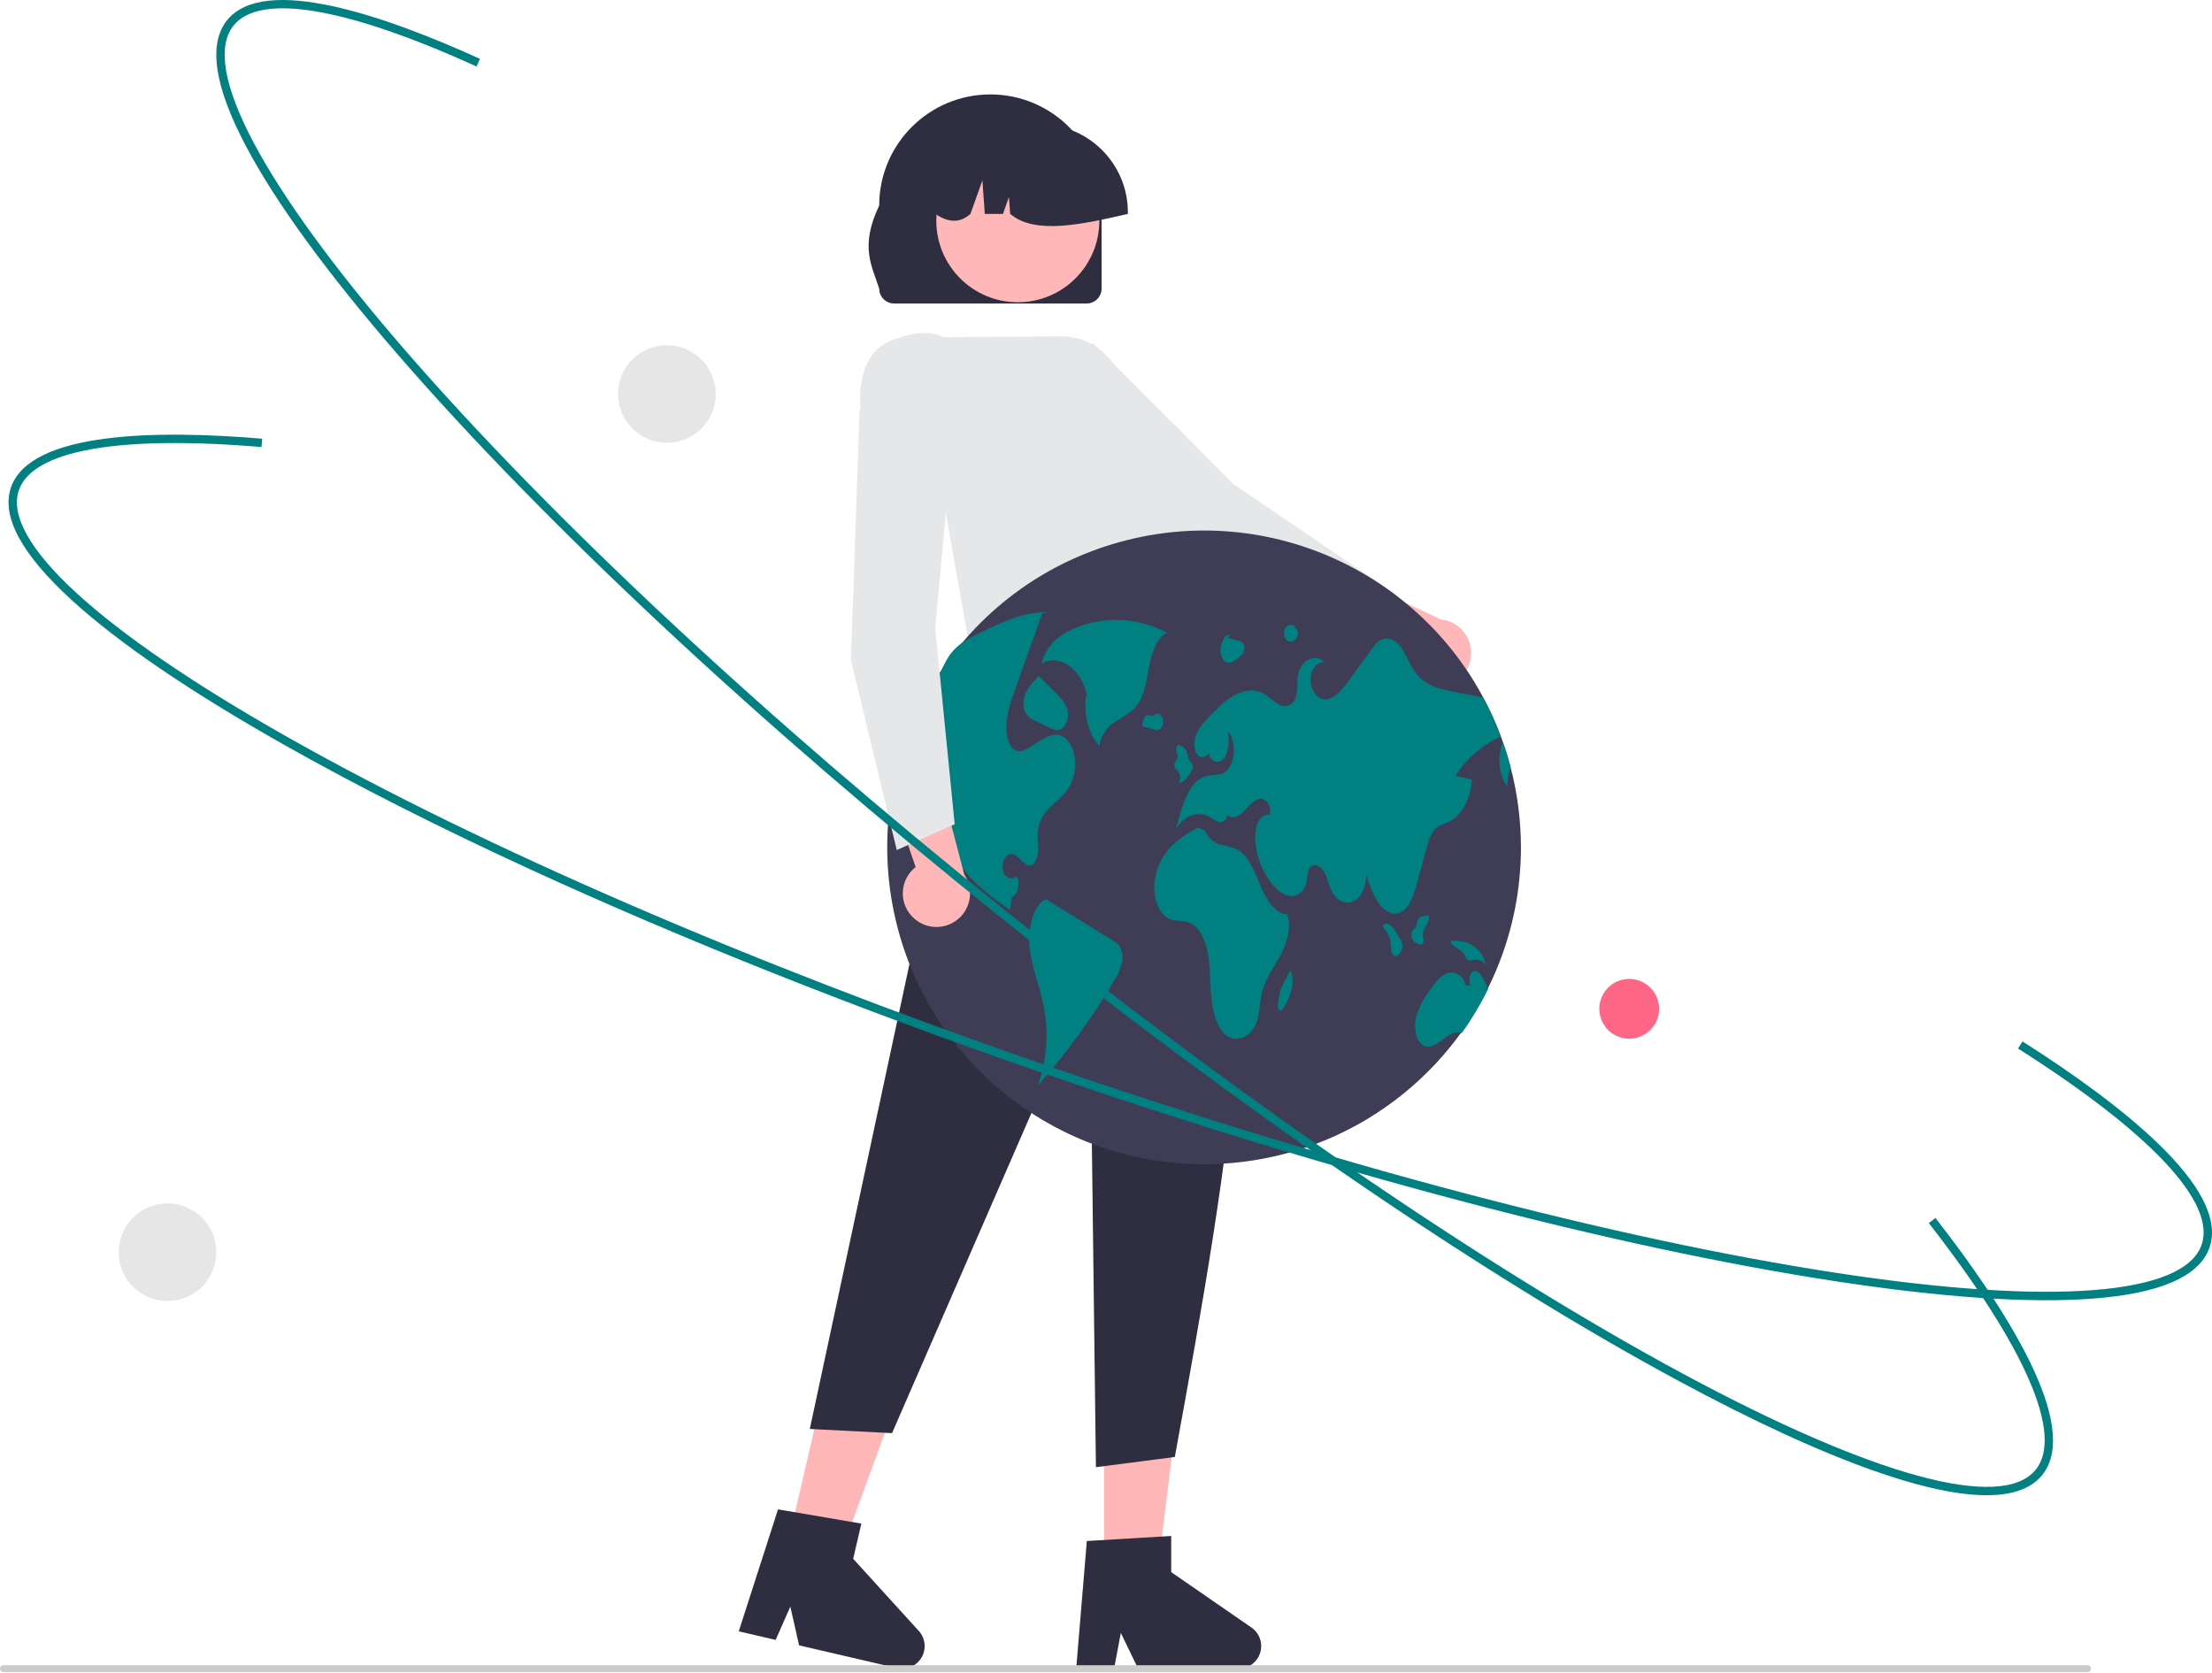
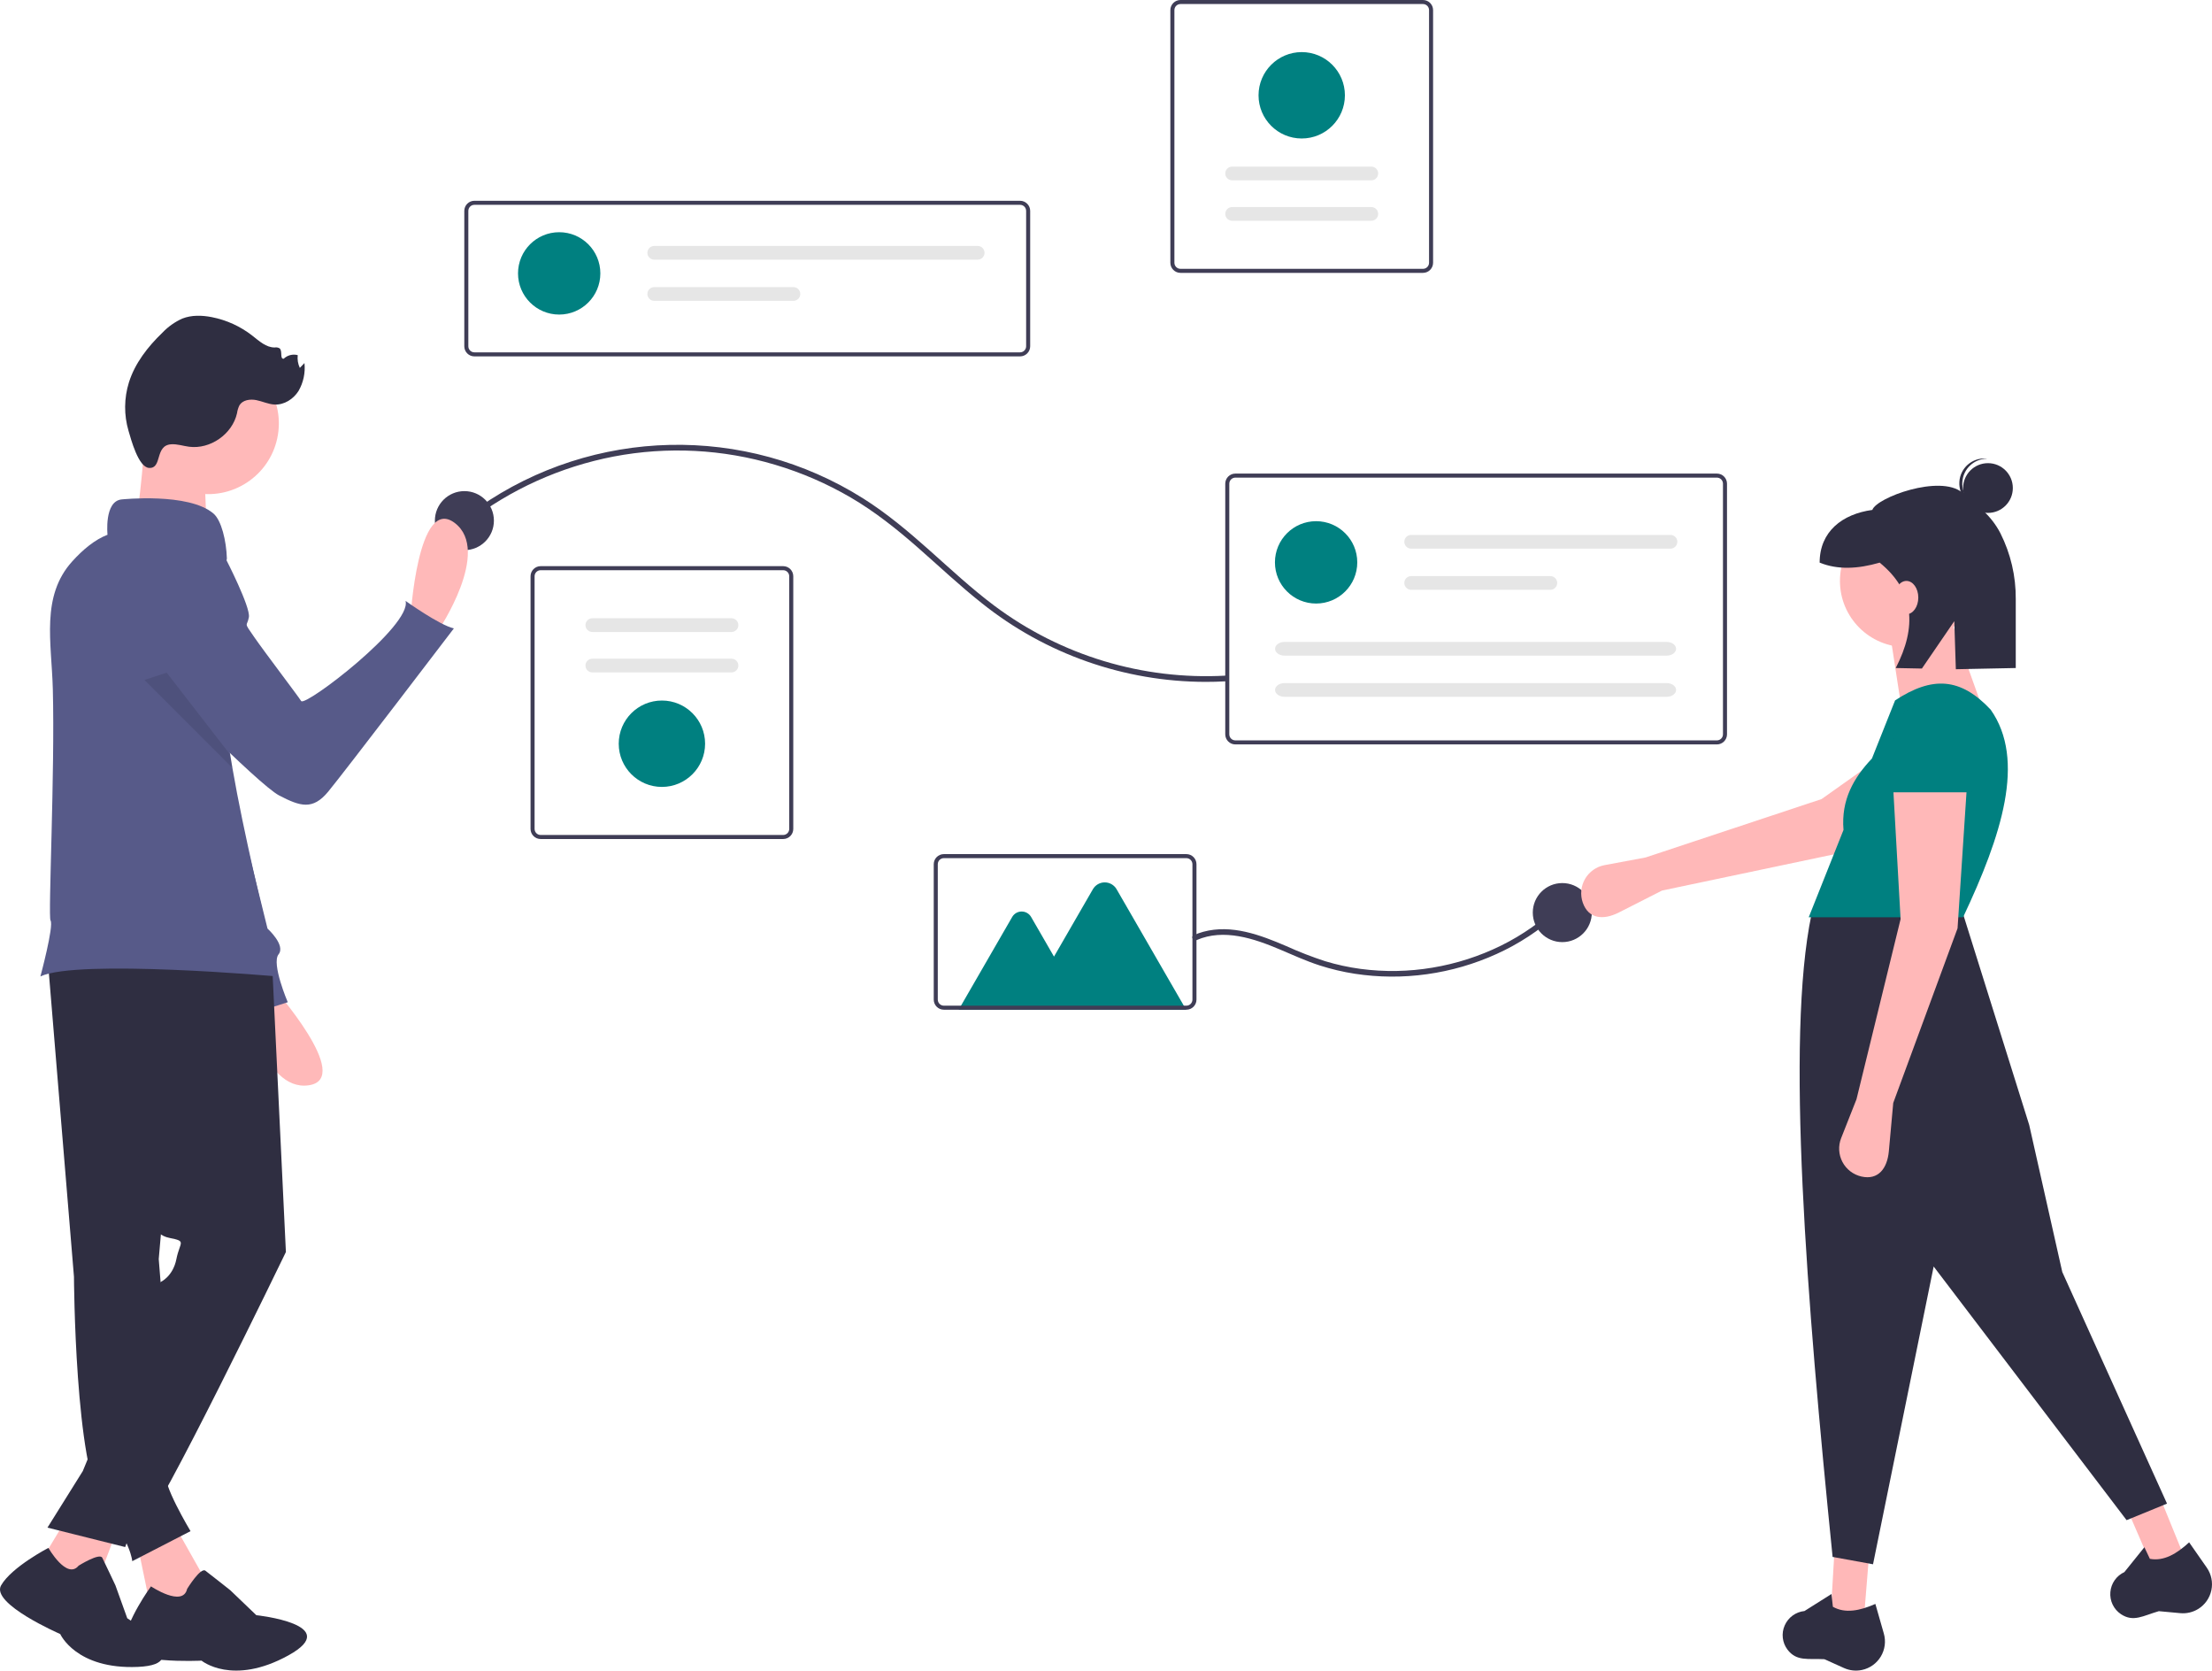
- <svg xmlns="http://www.w3.org/2000/svg" data-name="Layer 1" width="792.086" height="598.836" viewBox="0 0 792.086 598.836">
-   <path id="a7c5c542-e960-402d-86b7-e161a3e2924b-174" data-name="Path 2996" d="M720.356,396.315a11.965,11.965,0,0,1-13.667-12.231l-39.677-15.248,17.965-12.851,34.924,16.45a12.026,12.026,0,0,1,.454,23.881Z" transform="translate(-203.9569 -150.5819)" fill="#ffb7b7" />
-   <path id="b1c26e50-8516-4a28-8986-b88082ea0766-175" data-name="Path 2997" d="M697.683,385.376l6.195-21.853-.305-.208-58.03-39.42L595.38,273.563l-29.221,11.675,1.919,9.249.125.113,66.695,59.738.062.03Z" transform="translate(-203.9569 -150.5819)" fill="#e6e7e8" />
-   <polygon points="434.278 284.709 344.469 272.12 352.374 217.013 418.492 217.013 434.278 284.709" fill="#ffb6b6" />
-   <polygon points="281.679 554.553 300.102 558.834 325.381 489.813 298.192 483.495 281.679 554.553" fill="#ffb6b6" />
-   <path d="M468.495,734.795l13.211,3.07,5.257-11.925,3.141,13.877,35.04,8.143A8.087,8.087,0,0,0,532.957,734.641l-23.491-25.828,2.93-12.61-29.84-5.083Z" transform="translate(-203.9569 -150.5819)" fill="#2f2e41" />
-   <polygon points="395.352 564.819 414.265 564.819 423.266 491.867 395.352 491.867 395.352 564.819" fill="#ffb6b6" />
-   <path d="M589.326,748.171h13.563l2.421-12.806,6.201,12.806h35.974a8.087,8.087,0,0,0,4.595-14.741l-28.728-19.84V700.644L593.136,702.447Z" transform="translate(-203.9569 -150.5819)" fill="#2f2e41" />
-   <path d="M547.291,413.351l87.829-6.986c25.918,60.542,9.438,157.191-10.48,265.99l-28.25,3.653-2.191-174.827L523.382,663.822l-29.443-1.505Z" transform="translate(-203.9569 -150.5819)" fill="#2f2e41" />
-   <path id="be563295-45cb-4583-a2cc-1b51a6e0af2d-176" data-name="Path 3002" d="M598.415,253.926V224.212a39.816,39.816,0,1,0-79.632,0c-7.018,14.623-2.627,21.576,0,29.714a5.355,5.355,0,0,0,5.346,5.346h68.937A5.355,5.355,0,0,0,598.415,253.926Z" transform="translate(-203.9569 -150.5819)" fill="#2f2e41" />
-   <circle id="e6de18e8-d8d7-4938-bc85-74b57e27a471" data-name="Ellipse 572" cx="364.468" cy="79.05" r="29.192" fill="#ffb7b7" />
-   <path id="b4d76e12-782b-49dd-9dc2-b18e04e0f0ec-177" data-name="Path 3003" d="M607.834,226.589A31.531,31.531,0,0,0,576.338,195.093h-5.943a31.531,31.531,0,0,0-31.496,31.496l0,.595c4.451,3.043,8.676,3.488,12.559,0l4.283-11.994.857,11.994H563.09l2.164-6.051.433,6.051c8.768,7.467,25.348,3.889,42.147,0Z" transform="translate(-203.9569 -150.5819)" fill="#2f2e41" />
-   <path id="a580674d-06d2-46e1-9b07-6683bd33a718-178" data-name="Path 3004" d="M551.403,383.701l74.325-2.828,4.155-48.624c3.204-8.9,3.256-16.547.154-22.713a22.736,22.736,0,0,0-12.552-10.849l-16.263-19.643a22.136,22.136,0,0,0-17.184-8.011l-42.259.289c-1.018-.612-7.197-3.752-19.382,1.527-13.216,5.728-10.147,25.628-10.114,25.828l.031.187.145.127,28.108,23.675Z" transform="translate(-203.9569 -150.5819)" fill="#e6e7e8" />
-   <path id="ba19af05-e5c9-4e56-8465-909fb7fb4880-179" data-name="Path 2960" d="M205.204,749.418h746.281a1.247,1.247,0,0,0,0-2.494H205.204a1.247,1.247,0,0,0,0,2.494Z" transform="translate(-203.9569 -150.5819)" fill="#ccc" />
-   <path d="M748.583,454.277a113.455,113.455,0,1,1-7.183-39.952c.247.666.489,1.332.723,2.005v.006q1.571,4.436,2.767,9.036A114.226,114.226,0,0,1,748.583,454.277Z" transform="translate(-203.9569 -150.5819)" fill="#3f3d56" />
-   <path d="M621.866,377.214a38.323,38.323,0,0,0-33.644-1.376c-4.704,2.047-9.657,5.72-11.226,12.351,6.347-3.746,14.562,2.172,16.196,11.666l-.381.105c-.863,6.576,1.063,13.735,4.791,17.812a12.528,12.528,0,0,1,6.013-8.918c2.739-1.801,5.769-3.109,7.86-6.204,2.478-3.669,3.108-9.032,4.092-13.924S618.42,378.577,621.866,377.214Z" transform="translate(-203.9569 -150.5819)" fill="#008080" />
-   <path d="M586.34,433.171c-1.758,2.64-4.106,4.296-6.212,6.358a14.301,14.301,0,0,0-4.518,8.446c-.267,2.297.146,4.632.089,6.955-.057,2.322-.831,4.937-2.411,5.514-2.494.901-4.398-3.731-6.961-4.055-2.037-.254-3.871,2.951-3.281,5.73s3.363,4.01,4.956,2.196c1.44,2.418.425,6.802-1.739,7.545-.229,1.523-.457,3.04-.679,4.562-5.47-3.826-10.997-7.716-15.648-13.319a40.429,40.429,0,0,1-9.214-21.778c-.603-6.441.292-13.808-2.665-18.764-2.367-3.966-6.428-4.842-10.083-4.594-.666.044-1.339.121-2.005.203a112.969,112.969,0,0,1,8.179-18.719,8.013,8.013,0,0,0,2.05-1.276c3.401-2.887,4.912-8.731,7.672-12.774q.267-.39.552-.761c2.824-3.687,6.606-5.584,10.261-7.348,8.091-3.928,16.416-7.907,24.957-7.361l-2.43.235q-4.255,11.917-8.516,23.834-.647,1.827-1.307,3.661c-1.612,4.518-3.274,9.328-3.027,14.385.146,2.995,1.187,6.193,3.166,7.221,1.847.952,3.864-.216,5.647-1.371.755-.482,1.504-.965,2.259-1.453,2.71-1.745,5.711-3.534,8.573-2.367,2.621,1.066,4.556,4.626,4.924,8.465A16.923,16.923,0,0,1,586.34,433.171Z" transform="translate(-203.9569 -150.5819)" fill="#008080" />
-   <path d="M602.455,487.411q-11.87-7.309-23.741-14.617l.134-.346c-4.92,1.874-6.963,10.62-6.15,17.772s3.57,13.546,4.963,20.515a54.454,54.454,0,0,1-2.053,28.573,234.006,234.006,0,0,0,27.489-37.879,20.265,20.265,0,0,0,2.487-5.514,8.771,8.771,0,0,0-.581-6.238A6.945,6.945,0,0,0,602.455,487.411Z" transform="translate(-203.9569 -150.5819)" fill="#008080" />
-   <path d="M571.223,398.767a8.751,8.751,0,0,0-.401,6.364,7.054,7.054,0,0,0,3.941,3.65l4.373,2.167c1.455.721,3.023,1.449,4.506.856,1.789-.716,3.029-3.52,2.708-6.123-.341-2.77-2.088-4.676-3.702-6.298q-3.39-3.406-6.78-6.812l-1.274,1.56A17.01,17.01,0,0,0,571.223,398.767Z" transform="translate(-203.9569 -150.5819)" fill="#008080" />
-   <path d="M725.142,428.38q2.951.695,5.901,1.39c-.343,6.644-3.636,12.793-8.052,15.02-1.84.927-3.89,1.269-5.413,3.001-1.377,1.574-2.075,4.023-2.716,6.364q-1.685,6.13-3.37,12.26c-1.206,4.404-2.754,9.296-5.889,10.883-2.691,1.364-5.768-.305-7.837-3.103-2.069-2.798-3.331-6.561-4.556-10.229.076,3.998-1.783,7.919-4.416,9.309-2.64,1.39-5.851.133-7.615-2.97-1.269-2.227-1.796-5.165-3.04-7.424-1.244-2.259-3.852-3.553-5.21-1.434-.895,1.409-.781,3.566-1.225,5.356a5.816,5.816,0,0,1-4.861,4.677,8.105,8.105,0,0,1-5.819-2.659,26.358,26.358,0,0,1-7.228-14.576,17.388,17.388,0,0,1,.203-7.97c.78-2.468,2.665-4.372,4.537-3.902,1.231-2.602-1.199-6.054-3.388-5.749-2.196.305-3.915,2.659-5.717,4.467-1.796,1.808-4.309,3.122-6.117,1.326a2.481,2.481,0,0,1-2.324,2.629q-.097.006-.195.004a8.998,8.998,0,0,1-3.281-1.739c-4.144-2.583-9.404-.869-12.348,4.017,1.84-7.83,4.537-16.816,10.191-18.656,2.31-.755,4.829-.133,7.012-1.44,3.865-2.316,4.645-11.067,1.307-14.677.425,3.414.343,7.399-1.459,9.734-1.802,2.335-5.584.812-5.356-2.64a2.313,2.313,0,0,1-4.302.914c-1.199-1.827-1.098-4.816-.247-6.999a16.486,16.486,0,0,1,3.699-5.254c3.014-3.23,6.073-6.498,9.563-8.528,3.496-2.031,7.532-2.716,11.035-.698,1.847,1.066,3.471,2.843,5.356,3.782a3.969,3.969,0,0,0,5.465-1.28q.032-.051.062-.104c1.402-2.462.742-6.117,1.263-9.195.933-5.438,6.371-7.983,9.385-4.391-2.253-.577-4.581,2.088-4.861,5.318-.285,3.23,1.345,6.491,3.528,7.469,3.668,1.624,7.259-2.462,10.032-6.244q4.34-5.939,8.693-11.872a14.345,14.345,0,0,1,1.555-1.891,5.002,5.002,0,0,1,6.834-.14c2.932,2.392,4.309,7.297,6.714,10.673,3.49,4.905,8.712,6.098,13.573,7.05q5.435,1.057,10.876,2.126a112.696,112.696,0,0,1,6.314,13.941A38.211,38.211,0,0,0,725.142,428.38Z" transform="translate(-203.9569 -150.5819)" fill="#008080" />
-   <path d="M744.89,425.373a22.872,22.872,0,0,0-1.206,6.796c-3.109-3.795-3.604-10.908-1.561-15.832Q743.694,420.772,744.89,425.373Z" transform="translate(-203.9569 -150.5819)" fill="#008080" />
-   <path d="M736.856,504.73a113.768,113.768,0,0,1-9.455,15.819c-2.284-.977-4.74.768-6.879,2.405-2.234,1.713-4.918,3.382-7.209,1.821-2.341-1.599-3.097-6.073-2.354-9.62a25.632,25.632,0,0,1,4.391-9.036c1.904-2.843,3.941-5.793,6.587-6.898,2.652-1.104,6.06.457,6.834,4.226l1.878-.064c-1.053-1.447-.501-4.442.914-4.969,1.631-.615,3.046,1.624,4.01,3.604C736.006,502.915,736.444,503.816,736.856,504.73Z" transform="translate(-203.9569 -150.5819)" fill="#008080" />
-   <path d="M664.92,477.927c-4.037.254-7.235-4.716-9.36-9.606s-4.064-10.481-7.707-12.97c-2.081-1.422-4.455-1.617-6.712-2.306a8.311,8.311,0,0,1-5.7-5.019l-2.561-1.035a38.461,38.461,0,0,0-9.723,6.933,21.732,21.732,0,0,0-5.794,12.666c-.489,5.126,1.317,10.842,4.693,12.768,2.667,1.522,5.772.563,8.474,1.955,3.376,1.74,5.38,6.796,6.138,11.788s.566,10.179,1.109,15.228,2.039,10.301,5.134,12.888c3.874,3.237,9.558.547,11.296-5.346.852-2.891.823-6.153,1.461-9.153,1.123-5.284,4.153-9.205,6.556-13.54S666.518,482.958,664.92,477.927Z" transform="translate(-203.9569 -150.5819)" fill="#008080" />
-   <path d="M625.026,426a10.773,10.773,0,0,1,1.051,1.116,3.667,3.667,0,0,1-.065,3.787,3.523,3.523,0,0,0,2.523-1.282,16.216,16.216,0,0,0,1.934-2.725,2.97,2.97,0,0,0,.57-2.377c-.191-.544-.642-.776-.958-1.186a8.059,8.059,0,0,1-.885-2.57,4.635,4.635,0,0,0-3.359-3.54l.202.039a1.919,1.919,0,0,0-.899,2.044c.123.792.631,1.449.581,2.257-.073,1.161-1.233,1.706-1.305,2.868A2.217,2.217,0,0,0,625.026,426Z" transform="translate(-203.9569 -150.5819)" fill="#008080" />
-   <path d="M618.108,406.266l.018-.004a3.241,3.241,0,0,0,.344-.367Z" transform="translate(-203.9569 -150.5819)" fill="#008080" />
-   <path d="M619.319,411.717a3.521,3.521,0,0,0,1.096-3.49c-.293-1.32-1.331-2.208-2.289-1.964a2.333,2.333,0,0,1-2.169.639c-.592-.152-1.242-.545-1.755-.099a2.657,2.657,0,0,0-.598,1.167q-.285.875-.57,1.75a1.104,1.104,0,0,0-.067.663.562.562,0,0,0,.431.343q1.71.504,3.42,1.008A2.947,2.947,0,0,0,619.319,411.717Z" transform="translate(-203.9569 -150.5819)" fill="#008080" />
-   <path d="M705.391,486.974q-.791-1.294-1.581-2.589a8.648,8.648,0,0,0-2.083-2.616,1.846,1.846,0,0,0-2.601.23l-.028.034.064.493a11.13,11.13,0,0,1,2.777,5.418c.12.882.078,1.794.184,2.68a3.126,3.126,0,0,0,.976,2.186c.83.554,1.804-.263,2.395-1.26a4.34,4.34,0,0,0,.672-2.763A4.844,4.844,0,0,0,705.391,486.974Z" transform="translate(-203.9569 -150.5819)" fill="#008080" />
-   <path d="M713.659,488.097a5.975,5.975,0,0,0-.193-2.409,5.288,5.288,0,0,1,.805-2.998,9.747,9.747,0,0,0,1.254-2.749,2.3,2.3,0,0,0-.06-1.346c-.174-.392-.597-.571-.839-.26l.519.334a4.723,4.723,0,0,0-2.105.102,2.605,2.605,0,0,0-1.595,1.798,11.13,11.13,0,0,1-.418,1.866c-.309.636-.908.848-1.285,1.406a3.361,3.361,0,0,0,.053,3.193,3.727,3.727,0,0,0,2.108,1.658C712.535,488.918,713.369,488.93,713.659,488.097Z" transform="translate(-203.9569 -150.5819)" fill="#008080" />
-   <path d="M728.382,492.539a7.242,7.242,0,0,0,.912,1.674c.705.71,1.663.274,2.518.101a4.353,4.353,0,0,1,4.141,1.661,10.541,10.541,0,0,0-6.063-7.564,17.811,17.811,0,0,0-6.235-.975l-.362.093C724.216,490.216,727.114,490.156,728.382,492.539Z" transform="translate(-203.9569 -150.5819)" fill="#008080" />
-   <path d="M666.024,498.033l.005.012.105-.203Z" transform="translate(-203.9569 -150.5819)" fill="#008080" />
-   <path d="M663.79,502.356a19.844,19.844,0,0,0-1.253,2.753,23.963,23.963,0,0,0-.908,4.71c-.113.908-.148,2.067.42,2.509a.807.807,0,0,0,1.055-.143,4.173,4.173,0,0,0,.765-1.137,26.195,26.195,0,0,0,2.583-6.129,10.666,10.666,0,0,0-.423-6.874Q664.91,500.2,663.79,502.356Z" transform="translate(-203.9569 -150.5819)" fill="#008080" />
-   <path d="M642.243,387.175a2.543,2.543,0,0,0,2.74.535,9.049,9.049,0,0,0,2.579-1.703,6.068,6.068,0,0,0,1.563-1.705,3.459,3.459,0,0,0,.32-2.634,2.676,2.676,0,0,0-2.04-1.613q-1.898-.563-3.797-1.126l.915-.825c-.942-.505-1.984.433-2.573,1.594a8.582,8.582,0,0,0-.781,2.404A6.171,6.171,0,0,0,642.243,387.175Z" transform="translate(-203.9569 -150.5819)" fill="#008080" />
-   <path d="M664.586,379.674a2.091,2.091,0,0,0,2.849.232,3.185,3.185,0,0,0,1.26-2.27c.09-.995-.403-2.102-1.106-2.188l.161-.932c-1.354-.245-3.021-.294-3.746,1.351A3.861,3.861,0,0,0,664.586,379.674Z" transform="translate(-203.9569 -150.5819)" fill="#008080" />
-   <path id="b456961e-c574-43f5-93e7-af00230a566f-180" data-name="Path 3011" d="M531.203,479.418a11.965,11.965,0,0,1,.63-18.329l-13.725-40.229,21.384,5.555,9.745,37.348a12.026,12.026,0,0,1-18.039,15.656Z" transform="translate(-203.9569 -150.5819)" fill="#ffb7b7" />
-   <path id="f9e29824-911d-4b82-8399-58a66d30c3ed-181" data-name="Path 3012" d="M525.072,455.005l20.748-9.246-6.97-70.177,6.492-70.764-27.701-14.95-5.869,7.4v.168l-3.11,89.483.017.067Z" transform="translate(-203.9569 -150.5819)" fill="#e6e7e8" />
-   <path d="M842.911,664.127q-17.597-8.092-37.962-19.068c-70.22-37.856-156.569-96.91-243.14-166.284C475.237,409.401,398.786,337.995,346.538,277.712c-25.451-29.366-43.784-54.515-54.489-74.749-11.334-21.422-13.62-36.602-6.795-45.118,13.296-16.591,56.595-1.647,90.578,13.811l-1.242,2.731c-46.667-21.228-77.562-26.437-86.995-14.666C275.581,174.712,297.892,217.002,348.805,275.747c52.133,60.151,128.445,131.423,214.879,200.688C650.119,545.698,736.307,604.646,806.373,642.418c68.424,36.889,114.561,49.449,126.575,34.456,9.975-12.448-3.631-43.798-38.311-88.278l2.366-1.844c25.198,32.32,52.296,74.516,38.286,91.999-6.825,8.516-22.138,9.593-45.515,3.2C876.449,678.306,860.767,672.339,842.911,664.127Z" transform="translate(-203.9569 -150.5819)" fill="#008080" />
-   <path d="M393.682,461.846c-32.344-14.872-61.902-29.809-87.79-44.427-33.838-19.108-59.555-36.636-76.436-52.096-17.872-16.369-25.126-29.899-21.559-40.213,6.947-20.093,52.751-20.566,89.952-17.425l-.253,2.99c-51.087-4.315-81.935,1.16-86.865,15.416-6.278,18.157,28.944,50.492,96.635,88.715,69.312,39.139,165.134,80.629,269.816,116.823C681.864,567.827,782.848,594.39,861.532,606.425c76.843,11.754,124.516,8.082,130.795-10.075,5.213-15.075-18.136-40.032-65.744-70.274l1.608-2.532c34.593,21.974,74.293,52.613,66.971,73.787-3.566,10.315-17.628,16.474-41.794,18.307-22.826,1.731-53.876-.37-92.289-6.247-78.858-12.062-180.028-38.671-284.876-74.925C510.43,511.722,448.124,486.882,393.682,461.846Z" transform="translate(-203.9569 -150.5819)" fill="#008080" />
-   <circle cx="238.796" cy="141.102" r="17.483" fill="#e6e6e6" />
-   <circle cx="583.401" cy="361.273" r="10.702" fill="#ff6584" />
-   <circle cx="59.977" cy="448.437" r="17.483" fill="#e6e6e6" />
+ <svg xmlns="http://www.w3.org/2000/svg" data-name="Layer 1" width="965.825" height="729.214" viewBox="0 0 965.825 729.214">
+   <path d="M562.481,240.958H324.224a4.417,4.417,0,0,1-4.412-4.412V177.444a4.417,4.417,0,0,1,4.412-4.412H562.481a4.417,4.417,0,0,1,4.412,4.412v59.101A4.417,4.417,0,0,1,562.481,240.958ZM324.224,174.797a2.65,2.65,0,0,0-2.647,2.647v59.101a2.65,2.65,0,0,0,2.647,2.647H562.481a2.65,2.65,0,0,0,2.647-2.647V177.444a2.65,2.65,0,0,0-2.647-2.647Z" transform="translate(-117.0873 -85.39315)" fill="#3f3d56" />
+   <circle cx="244.157" cy="119.334" r="17.973" fill="#008080" />
+   <path d="M402.753,192.745a2.995,2.995,0,0,0,0,5.991H543.968a2.995,2.995,0,0,0,0-5.991Z" transform="translate(-117.0873 -85.39315)" fill="#e6e6e6" />
+   <path d="M402.753,210.718a2.995,2.995,0,1,0,0,5.991H463.518a2.995,2.995,0,1,0,0-5.991Z" transform="translate(-117.0873 -85.39315)" fill="#e6e6e6" />
+   <path d="M459.044,451.627H353.152a4.417,4.417,0,0,1-4.412-4.412V336.933a4.417,4.417,0,0,1,4.412-4.412H459.044a4.417,4.417,0,0,1,4.412,4.412V447.215A4.417,4.417,0,0,1,459.044,451.627ZM353.152,334.285a2.65,2.65,0,0,0-2.647,2.647V447.215a2.65,2.65,0,0,0,2.647,2.647H459.044a2.65,2.65,0,0,0,2.647-2.647V336.933a2.65,2.65,0,0,0-2.647-2.647Z" transform="translate(-117.0873 -85.39315)" fill="#3f3d56" />
+   <path d="M375.715,355.263a2.995,2.995,0,0,0,0,5.991h60.765a2.995,2.995,0,0,0,0-5.991Z" transform="translate(-117.0873 -85.39315)" fill="#e6e6e6" />
+   <path d="M375.715,372.911a2.995,2.995,0,1,0,0,5.991h60.765a2.995,2.995,0,1,0,0-5.991Z" transform="translate(-117.0873 -85.39315)" fill="#e6e6e6" />
+   <path d="M406.098,428.885A18.855,18.855,0,1,1,424.953,410.03,18.876,18.876,0,0,1,406.098,428.885Z" transform="translate(-117.0873 -85.39315)" fill="#008080" />
+   <path d="M632.513,85.393H738.405a4.417,4.417,0,0,1,4.412,4.412V200.088a4.417,4.417,0,0,1-4.412,4.412H632.513a4.417,4.417,0,0,1-4.412-4.412V89.805A4.417,4.417,0,0,1,632.513,85.393ZM738.405,202.735a2.65,2.65,0,0,0,2.647-2.647V89.805a2.65,2.65,0,0,0-2.647-2.647H632.513a2.65,2.65,0,0,0-2.647,2.647V200.088a2.65,2.65,0,0,0,2.647,2.647Z" transform="translate(-117.0873 -85.39315)" fill="#3f3d56" />
+   <path d="M715.842,181.758a2.995,2.995,0,1,0,0-5.991H655.077a2.995,2.995,0,1,0,0,5.991Z" transform="translate(-117.0873 -85.39315)" fill="#e6e6e6" />
+   <path d="M715.842,164.109a2.995,2.995,0,1,0,0-5.991H655.077a2.995,2.995,0,1,0,0,5.991Z" transform="translate(-117.0873 -85.39315)" fill="#e6e6e6" />
+   <path d="M685.459,108.135a18.855,18.855,0,1,1-18.855,18.855A18.876,18.876,0,0,1,685.459,108.135Z" transform="translate(-117.0873 -85.39315)" fill="#008080" />
+   <path d="M321.172,313.551a150.953,150.953,0,0,1,63.905-28.889,148.77,148.77,0,0,1,70.528,3.624,150.459,150.459,0,0,1,32.912,14.261c10.559,6.173,20.1,13.771,29.28,21.816,9.299,8.15,18.293,16.663,28.001,24.336a156.871,156.871,0,0,0,97.604,34.335q4.397.007,8.787-.242c1.587-.087,1.597-2.567,0-2.48a154.343,154.343,0,0,1-100.896-30.488c-10.062-7.524-19.249-16.126-28.628-24.463-9.093-8.082-18.43-15.944-28.746-22.437a151.858,151.858,0,0,0-167.662,3.822c-2.328,1.619-4.602,3.31-6.839,5.052-1.258.979.508,2.722,1.753,1.753Z" transform="translate(-117.0873 -85.39315)" fill="#3f3d56" />
+   <circle cx="202.769" cy="227.257" r="12.886" fill="#3f3d56" />
+   <circle cx="682.146" cy="398.345" r="12.886" fill="#3f3d56" />
+   <path d="M866.739,410.334H656.482a4.417,4.417,0,0,1-4.412-4.412v-109.4A4.417,4.417,0,0,1,656.482,292.11h210.257a4.417,4.417,0,0,1,4.412,4.412v109.4A4.417,4.417,0,0,1,866.739,410.334ZM656.482,293.875a2.65,2.65,0,0,0-2.647,2.647v109.4a2.65,2.65,0,0,0,2.647,2.647h210.257a2.65,2.65,0,0,0,2.647-2.647v-109.4a2.65,2.65,0,0,0-2.647-2.647Z" transform="translate(-117.0873 -85.39315)" fill="#3f3d56" />
+   <circle cx="574.65" cy="245.471" r="17.973" fill="#008080" />
+   <path d="M733.246,318.883a2.995,2.995,0,1,0,0,5.991H846.461a2.995,2.995,0,1,0,0-5.991Z" transform="translate(-117.0873 -85.39315)" fill="#e6e6e6" />
+   <path d="M733.246,336.856a2.995,2.995,0,1,0,0,5.991h60.765a2.995,2.995,0,1,0,0-5.991Z" transform="translate(-117.0873 -85.39315)" fill="#e6e6e6" />
+   <path d="M677.952,365.589c-2.279,0-4.133,1.344-4.133,2.995s1.854,2.995,4.133,2.995H844.785c2.279,0,4.133-1.344,4.133-2.995s-1.854-2.995-4.133-2.995Z" transform="translate(-117.0873 -85.39315)" fill="#e6e6e6" />
+   <path d="M677.952,383.562c-2.279,0-4.133,1.344-4.133,2.995s1.854,2.995,4.133,2.995H844.785c2.279,0,4.133-1.344,4.133-2.995s-1.854-2.995-4.133-2.995Z" transform="translate(-117.0873 -85.39315)" fill="#e6e6e6" />
+   <path d="M639.58,495.734c11.862-5.146,25.105-.66,36.286,4.083,5.758,2.443,11.455,5.05,17.414,6.979a99.26,99.26,0,0,0,15.353,3.638,108.498,108.498,0,0,0,31.539.193,110.124,110.124,0,0,0,30.437-8.85,102.921,102.921,0,0,0,26.342-17.223q1.497-1.352,2.936-2.767c1.142-1.119-.612-2.871-1.753-1.753a99.998,99.998,0,0,1-25.698,18.141,107.649,107.649,0,0,1-29.857,9.592,105.438,105.438,0,0,1-31.462.543,99.05,99.05,0,0,1-15.405-3.349,162.963,162.963,0,0,1-17.002-6.603c-11.285-4.846-23.823-9.592-36.223-6.25a30.212,30.212,0,0,0-4.16,1.485c-1.46.633-.199,2.77,1.251,2.141Z" transform="translate(-117.0873 -85.39315)" fill="#3f3d56" />
+   <path d="M634.998,526.146H535.661l23.377-40.491a4.774,4.774,0,0,1,8.268,0l9.986,17.297L594.274,473.541a5.977,5.977,0,0,1,10.352,0Z" transform="translate(-117.0873 -85.39315)" fill="#008080" />
+   <path d="M635.091,526.135H529.199a4.417,4.417,0,0,1-4.412-4.412V462.621a4.417,4.417,0,0,1,4.412-4.412H635.091a4.417,4.417,0,0,1,4.412,4.412v59.101A4.417,4.417,0,0,1,635.091,526.135ZM529.199,459.974a2.65,2.65,0,0,0-2.647,2.647v59.101a2.65,2.65,0,0,0,2.647,2.647H635.091a2.65,2.65,0,0,0,2.647-2.647V462.621a2.65,2.65,0,0,0-2.647-2.647Z" transform="translate(-117.0873 -85.39315)" fill="#3f3d56" />
+   <path d="M842.785,474.12l-18.875,9.585c-6.737,3.421-13.239,2.836-15.728-4.297v0A12.481,12.481,0,0,1,817.675,463.025l17.939-3.349,76.829-25.49,46.54-33.001,17.061,27.181L922.268,457.384Z" transform="translate(-117.0873 -85.39315)" fill="#ffb8b8" />
+   <polygon points="813.808 706.872 799.366 704.465 800.971 677.187 816.215 677.187 813.808 706.872" fill="#ffb8b8" />
+   <polygon points="953.968 680.229 939.992 684.589 929.131 659.516 942.738 652.646 953.968 680.229" fill="#ffb8b8" />
+   <path d="M1063.272,741.721l-17.65,7.221L961.382,638.225,934.906,768.196l-17.65-3.209C905.934,652.935,896.701,538.643,908.03,484.587l65.386-2.808,29.685,94.67,14.441,64.183Z" transform="translate(-117.0873 -85.39315)" fill="#2f2e41" />
+   <path d="M930.1,814.326h0a12.672,12.672,0,0,1-7.855-.835l-8.579-3.86c-7.193-.369-12.091,1.063-16.096-4.163a10.496,10.496,0,0,1-1.225-10.582h0a10.569,10.569,0,0,1,8.631-6.28l11.783-7.425.618,5.566c5.385,3.051,11.779,1.733,18.554-1.237l3.698,12.944A12.672,12.672,0,0,1,930.1,814.326Z" transform="translate(-117.0873 -85.39315)" fill="#2f2e41" />
+   <path d="M1076.774,787.774h0a12.672,12.672,0,0,1-7.701,1.761l-9.367-.865c-6.923,1.987-11.091,4.932-16.576,1.29a10.496,10.496,0,0,1-4.595-9.61h0a10.569,10.569,0,0,1,6.124-8.743l8.733-10.849,2.392,5.064c6.084,1.137,11.704-2.186,17.147-7.195l7.701,11.041A12.672,12.672,0,0,1,1076.774,787.774Z" transform="translate(-117.0873 -85.39315)" fill="#2f2e41" />
+   <circle cx="832.26" cy="253.579" r="28.882" fill="#ffb8b8" />
+   <polygon points="867.561 314.553 829.853 306.53 825.04 275.241 851.515 269.625 867.561 314.553" fill="#ffb8b8" />
+   <path d="M974.218,485.791H906.826L922.017,447.653c-1.104-13.123,4.458-22.775,12.418-31.178l10.099-25.355c16.317-10.739,28.619-9.937,41.719,4.011C1001.784,417.123,991.034,450.18,974.218,485.791Z" transform="translate(-117.0873 -85.39315)" fill="#008080" />
+   <path d="M943.732,566.822l-1.917,21.082c-.684,7.525-4.636,12.721-12.001,11.037h0a12.481,12.481,0,0,1-8.828-16.75l6.7-16.974L946.941,486.593l-3.209-56.962h32.092l-4.011,60.974Z" transform="translate(-117.0873 -85.39315)" fill="#ffb8b8" />
+   <path d="M978.23,431.235H941.325l2.587-24.075a16.701,16.701,0,0,1,15.853-15.999h0a16.701,16.701,0,0,1,17.522,16.026Z" transform="translate(-117.0873 -85.39315)" fill="#008080" />
+   <circle cx="868.006" cy="213.025" r="10.856" fill="#2f2e41" />
+   <path d="M973.907,295.761a10.848,10.848,0,0,1,10.851-10.147c-.224-.028-.446-.063-.675-.078a10.856,10.856,0,0,0-1.393,21.667c.229.015.453.009.679.009A10.848,10.848,0,0,1,973.907,295.761Z" transform="translate(-117.0873 -85.39315)" fill="#2f2e41" />
+   <path d="M973.846,300.396c-9.682-8.032-37.452,2.176-39.244,7.576-13.093,1.784-23.005,9.423-23.005,23.005v0c7.784,3.189,16.637,2.796,26.207,0,15.255,12.432,16.301,28.06,7.023,46.011l11.414.228,14.148-20.678.677,20.974,26.163-.525V346.932a62.841,62.841,0,0,0-6.71-28.79C986.441,310.221,980.114,305.596,973.846,300.396Z" transform="translate(-117.0873 -85.39315)" fill="#2f2e41" />
+   <ellipse cx="832.396" cy="260.84" rx="5.191" ry="7.268" fill="#ffb8b8" />
+   <path d="M296.282,355.456s3.125-54.09,19.348-41.8-7.085,46.816-7.085,46.816Z" transform="translate(-117.0873 -85.39315)" fill="#ffb9b9" />
+   <path d="M235.923,515.9s36.038,40.457,15.875,43.238-28.094-38.114-28.094-38.114Z" transform="translate(-117.0873 -85.39315)" fill="#ffb9b9" />
+   <path d="M188.897,324.395h0A23.734,23.734,0,0,1,206.36,344.045l11.463,81.591,16.07,65.084s8.035,7.232,4.821,11.249,4.018,20.891,4.018,20.891l-20.088,6.428s-2.411-16.874-6.428-17.677c-3.531-.706-43.055-106.289-52.581-131.867-1.314-3.527-2.057-5.533-2.057-5.533S163.185,320.378,188.897,324.395Z" transform="translate(-117.0873 -85.39315)" fill="#575a89" />
+   <path d="M192.566,749.885l12.338,21.865c9.555,20.4,1.064,24.105-22.363,13.993l-5.34-25.818Z" transform="translate(-117.0873 -85.39315)" fill="#ffb9b9" />
+   <path d="M198.792,778.945s5.857-9.536,7.976-7.94,10.856,8.513,10.856,8.513L229.005,790.419s38.453,4.065,14.019,17.539-37.937,2.302-37.937,2.302-34.222,1.78-33.67-7.768,11.589-24.654,11.589-24.654S196.916,787.164,198.792,778.945Z" transform="translate(-117.0873 -85.39315)" fill="#2f2e41" />
+   <path d="M137.815,502.732,149.382,642.695s.386,83.67,12.724,99.864S174.83,766.85,174.83,766.85l25.448-13.11s-13.11-21.844-10.41-25.188a18.638,18.638,0,0,0,3.47-7.2l-6.94-86.369,13.11-150.374Z" transform="translate(-117.0873 -85.39315)" fill="#2f2e41" />
+   <path d="M155.551,766.85" transform="translate(-117.0873 -85.39315)" fill="none" stroke="#3f3d56" stroke-miterlimit="10" />
+   <polygon points="52.344 664.492 41.548 693.024 17.064 682.788 29.981 661.407 52.344 664.492" fill="#ffb9b9" />
+   <path d="M151.421,768.807s9.183-5.739,10.331-3.444,5.739,12.052,5.739,12.052l5.165,14.348s31.566,20.087,4.591,21.235-33.861-14.348-33.861-14.348S112.968,785.451,117.559,777.416s20.661-16.368,20.661-16.368S146.255,775.12,151.421,768.807Z" transform="translate(-117.0873 -85.39315)" fill="#2f2e41" />
+   <path d="M235.751,503.117l6.169,128.782s-56.294,116.443-62.463,119.528a15.488,15.488,0,0,0-7.711,9.254l-33.931-8.483,15.423-24.677,33.931-82.513s5.398-2.313,6.94-10.025,4.627-7.711-3.085-9.254-7.711-9.254-7.711-9.254L157.865,499.262Z" transform="translate(-117.0873 -85.39315)" fill="#2f2e41" />
+   <circle cx="207.989" cy="270.231" r="30.846" transform="translate(-209.1556 346.8549) rotate(-80.78252)" fill="#ffb9b9" />
+   <path d="M180.613,272.159s-2.313,39.329-5.398,43.184,32.388,3.085,32.388,3.085-2.313-33.159,0-36.244S180.613,272.159,180.613,272.159Z" transform="translate(-117.0873 -85.39315)" fill="#ffb9b9" />
+   <path d="M238.061,511.601s-87.14-7.71-103.33,0c0,0,5.96-22.11,4.42-24.42-1.12-1.69,1.97-64.67,1-101-.55-20.5-5.28-40.52,8.47-55.74,4.68-5.17,9.9-9.51,15.41-11.63,0,0-1.54-14.65,6.17-15.42,0,0,29.31-3.09,40.1,6.17,3.45,2.94,5.62,11.9,5.85,19.62-5.34,26.26-3.45,55.4,1.45,85.63.3,1.92.63,3.85.96,5.78C223.761,450.571,231.621,481.481,238.061,511.601Z" transform="translate(-117.0873 -85.39315)" fill="#575a89" />
+   <path d="M191.875,279.32c2.609-.156,5.156.726,7.746,1.07,9.268,1.23,18.91-5.495,20.956-14.618a11.216,11.216,0,0,1,1.072-3.492c1.426-2.329,4.675-2.773,7.353-2.237s5.216,1.789,7.944,1.932c4.211.221,8.254-2.371,10.498-5.941a20.148,20.148,0,0,0,2.577-12.169l-2.019,2.119a10.254,10.254,0,0,1-.914-5.573,6.467,6.467,0,0,0-6.125,1.567c-1.78.189-.437-3.302-1.759-4.508a3.059,3.059,0,0,0-2.152-.403c-3.787.037-6.85-2.86-9.834-5.192a41.789,41.789,0,0,0-17.65-8.051c-4.276-.834-8.823-.968-12.878.624a27.51,27.51,0,0,0-8.697,6.169c-6.349,6.105-11.971,13.278-14.612,21.68a36.497,36.497,0,0,0-.175,21.163c1.064,3.592,4.272,15.894,8.967,16.18C188.073,290.001,184.531,279.758,191.875,279.32Z" transform="translate(-117.0873 -85.39315)" fill="#2f2e41" />
+   <path d="M204.643,328.181l11.051,1.184s10.848,21.046,10.06,25.436-2.503,1.725,2.379,8.748,18.738,25.178,20.453,27.843,48.489-33.022,45.581-43.714c0,0,14.772,10.598,21.101,12.008,0,0-48.203,63.218-54.921,71.308s-12.123,6.429-21.355,1.632-55.933-52.644-55.933-52.644Z" transform="translate(-117.0873 -85.39315)" fill="#575a89" />
+   <path d="M218.561,420.591l-38.41-38.41,9.72-3.17,27.73,35.8C217.901,416.731,218.231,418.661,218.561,420.591Z" transform="translate(-117.0873 -85.39315)" opacity="0.1" style="isolation:isolate" />
</svg>
